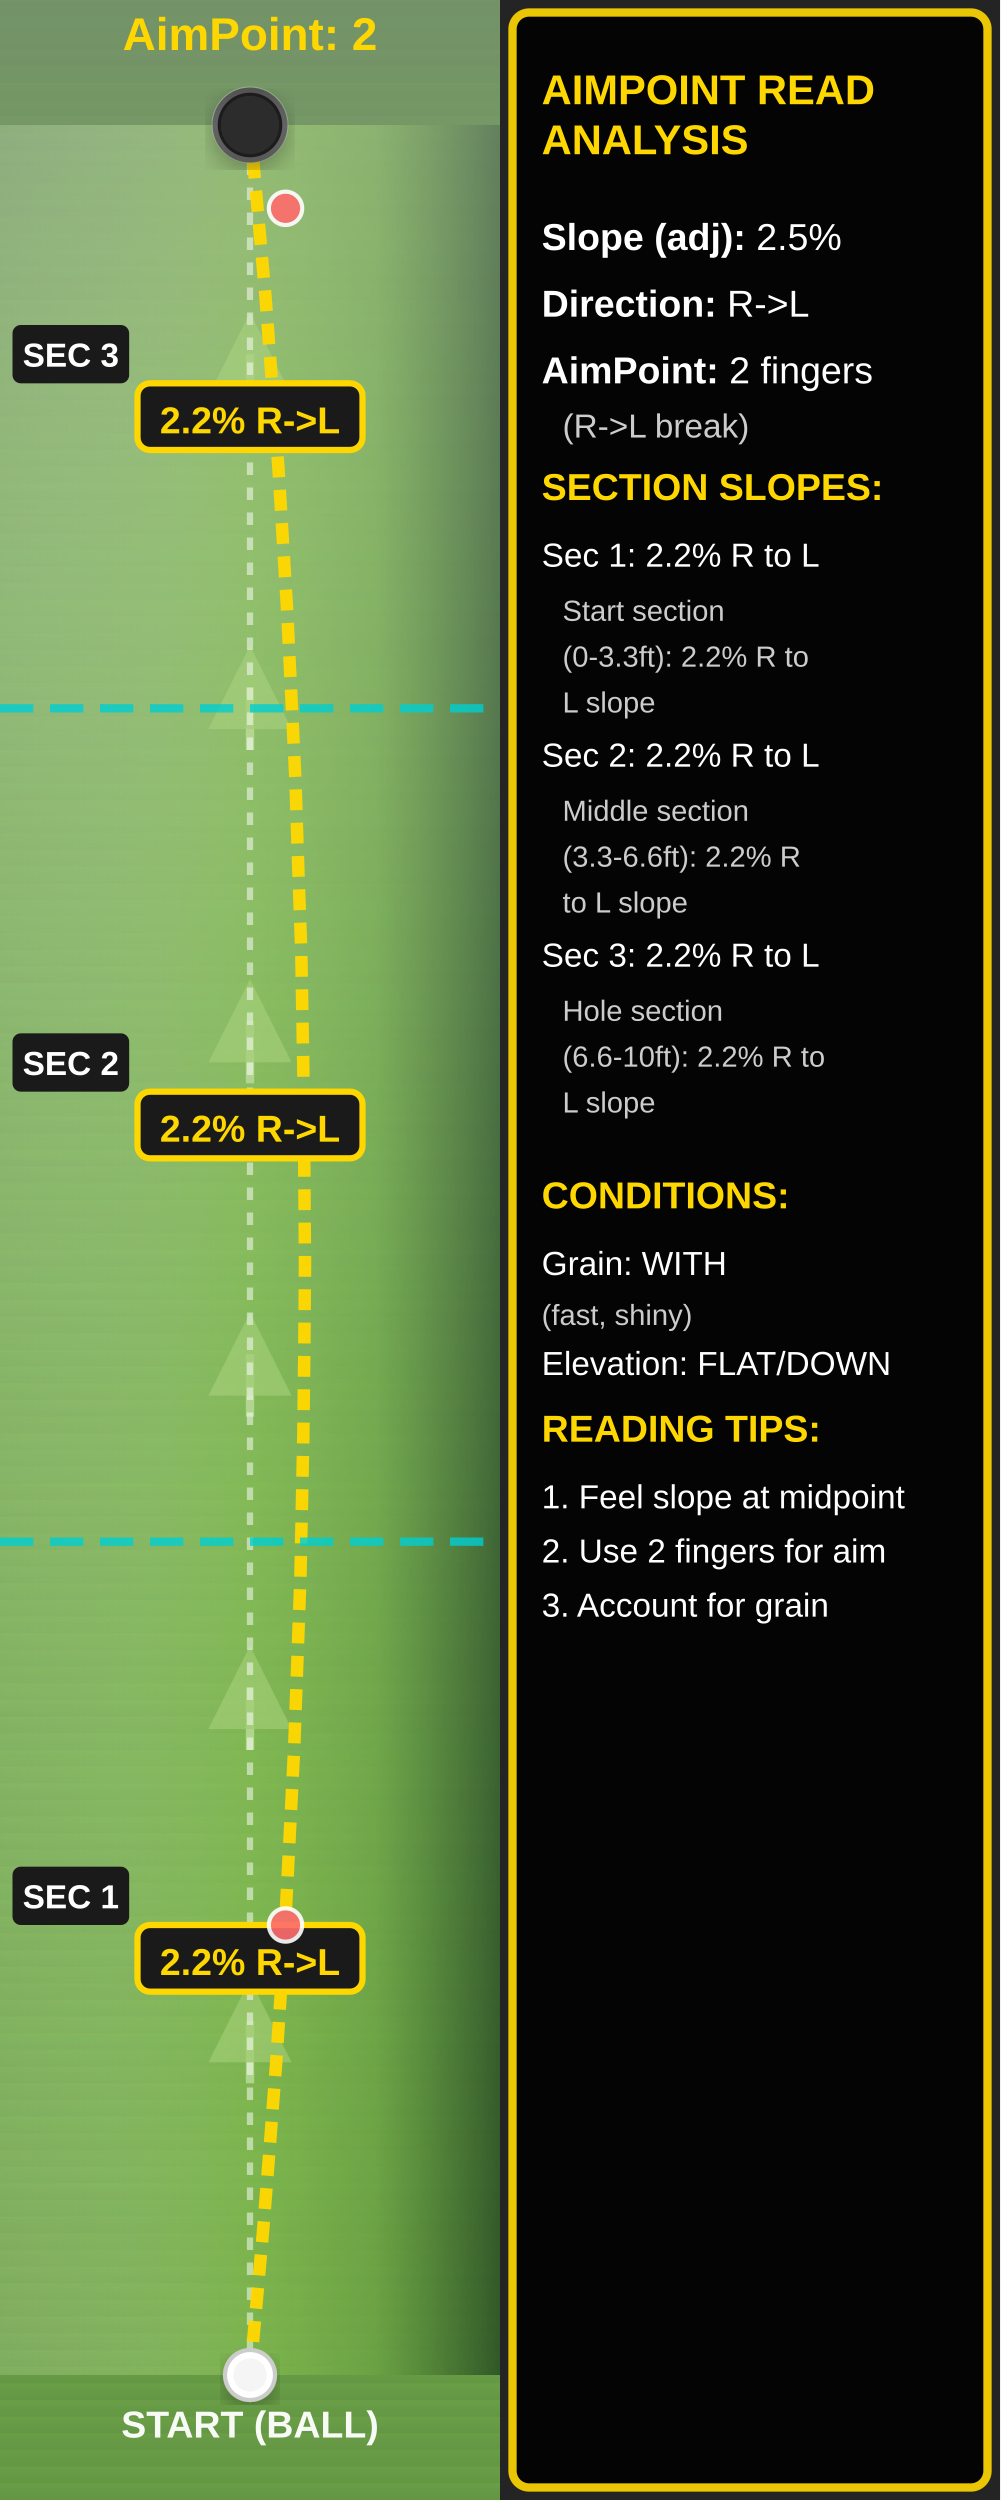
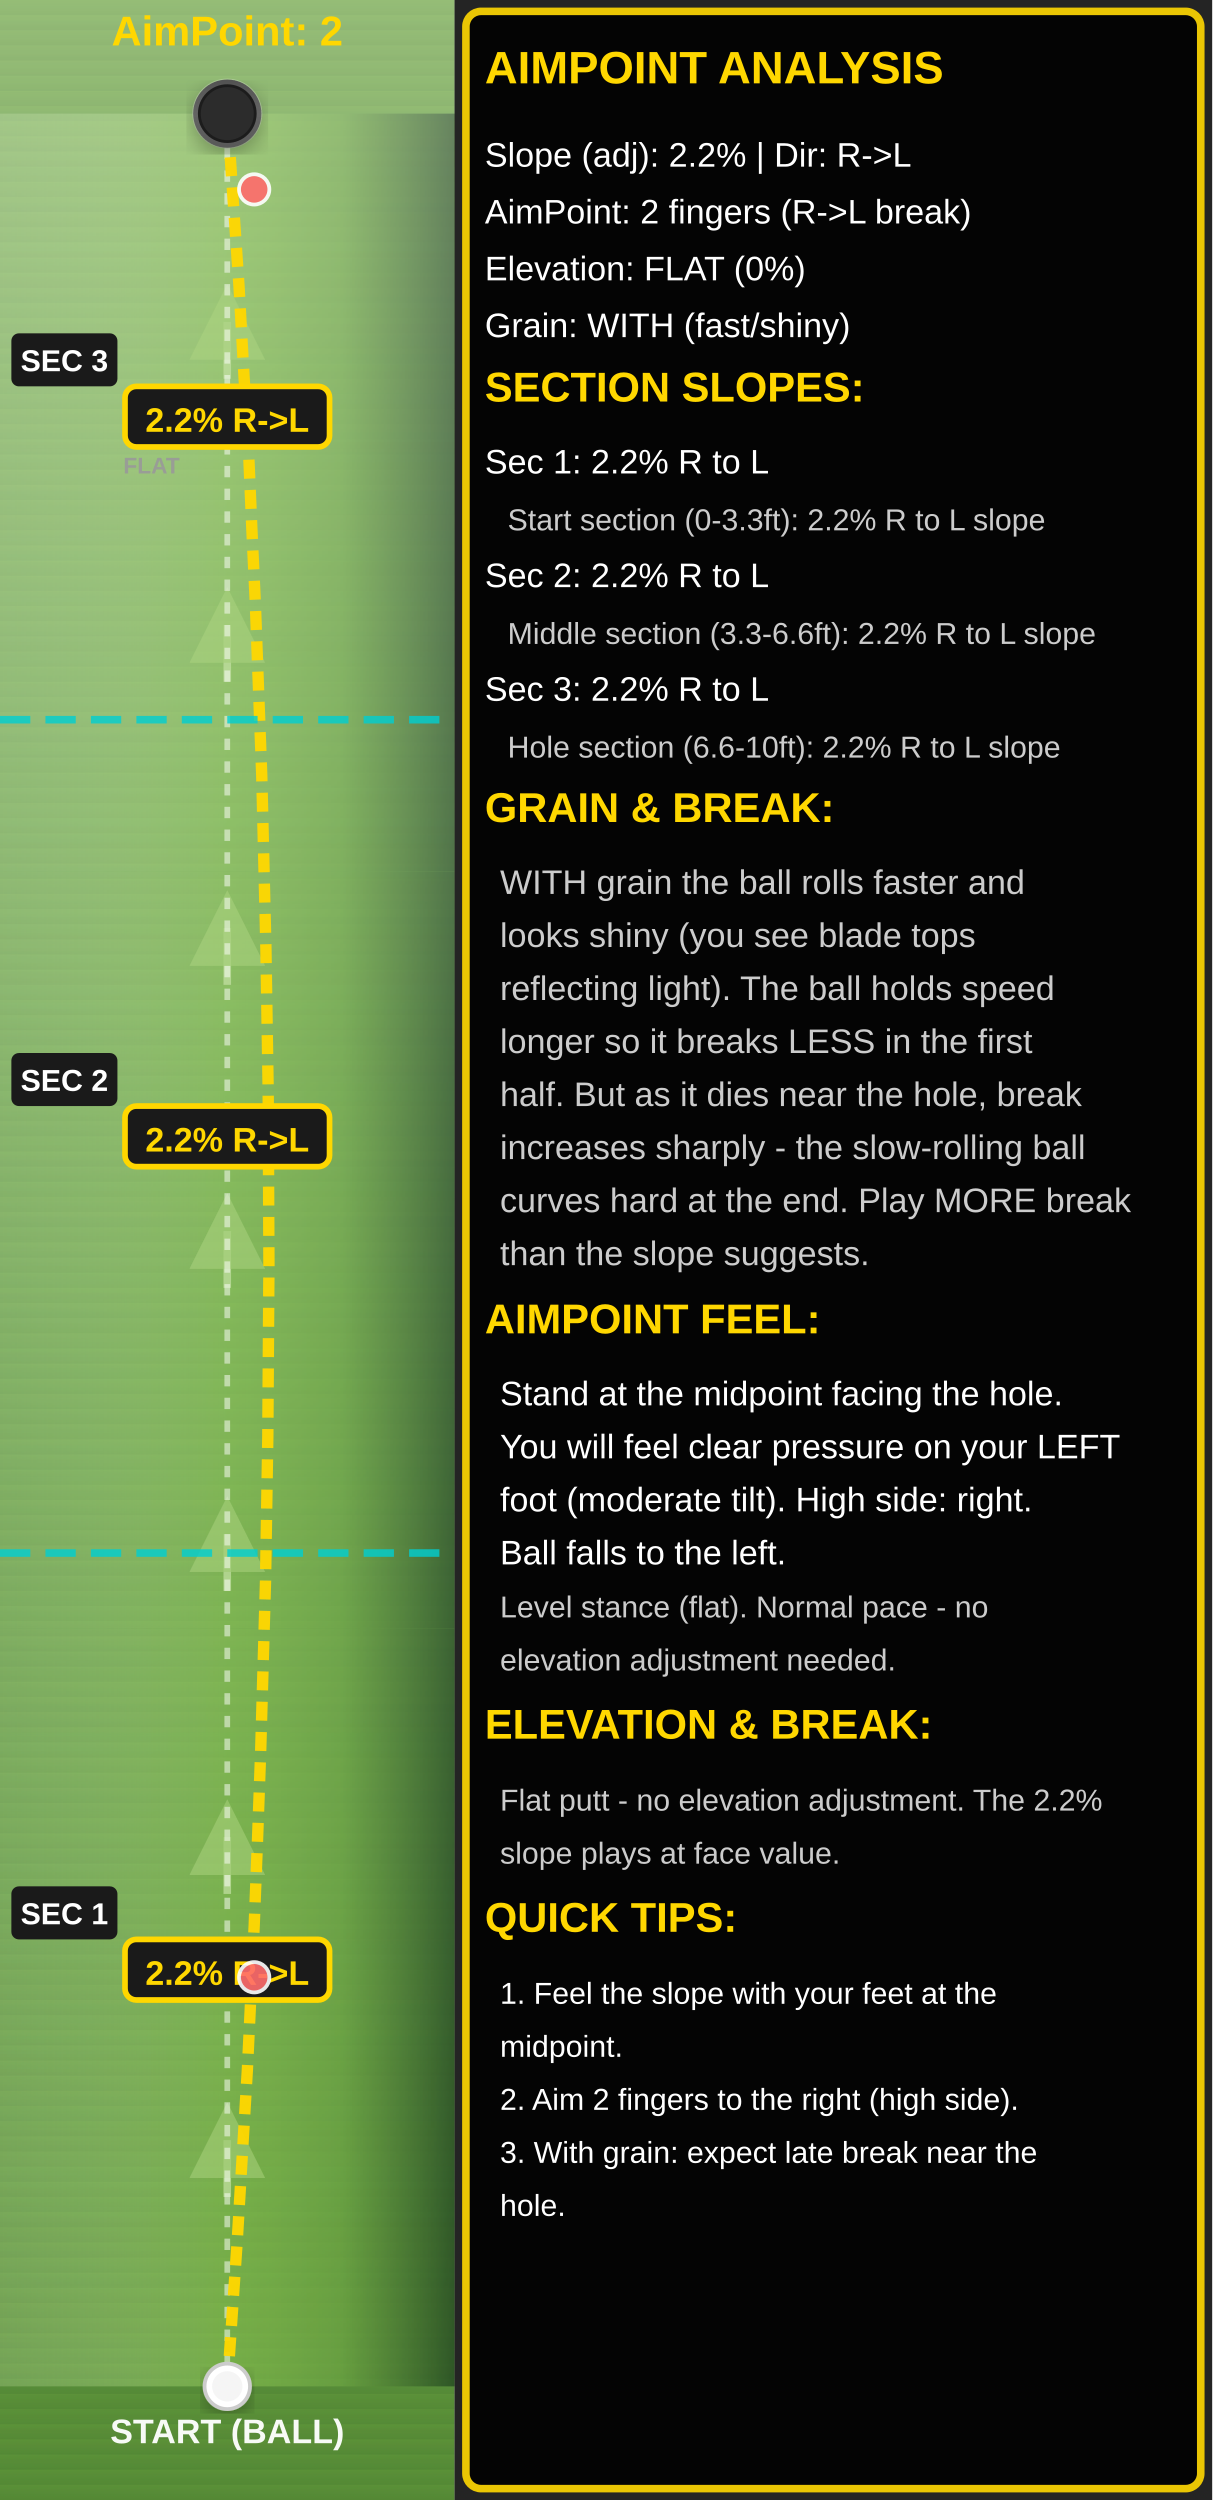
- <svg xmlns="http://www.w3.org/2000/svg" width="240" height="600">
+ <svg xmlns="http://www.w3.org/2000/svg" width="320" height="660">
  <defs>
    <linearGradient id="baseGreen" x1="0%" y1="0%" x2="0%" y2="100%">
      <stop offset="0%" style="stop-color:#689F38;stop-opacity:1" />
      <stop offset="50%" style="stop-color:#558B2F;stop-opacity:1" />
      <stop offset="100%" style="stop-color:#4A7C27;stop-opacity:1" />
    </linearGradient>
    <linearGradient id="grainGradient" x1="0%" y1="0%" x2="0%" y2="100%">
      <stop offset="0%" style="stop-color:#E8F5E9;stop-opacity:0.6" />
      <stop offset="30%" style="stop-color:#C8E6C9;stop-opacity:0.5" />
      <stop offset="60%" style="stop-color:#A5D6A7;stop-opacity:0.35" />
      <stop offset="100%" style="stop-color:#81C784;stop-opacity:0.2" />
    </linearGradient>
    <linearGradient id="elevationGradient" x1="0%" y1="0%" x2="0%" y2="100%">
-       <stop offset="0%" style="stop-color:#1B3D14;stop-opacity:1.0" />
-       <stop offset="20%" style="stop-color:#4A7C27;stop-opacity:0.85" />
-       <stop offset="50%" style="stop-color:#689F38;stop-opacity:0.6" />
-       <stop offset="80%" style="stop-color:#8BC34A;stop-opacity:0.4" />
-       <stop offset="100%" style="stop-color:#AED581;stop-opacity:0.3" />
+       <stop offset="0%" style="stop-color:#689F38;stop-opacity:0.15" />
+       <stop offset="100%" style="stop-color:#689F38;stop-opacity:0.15" />
    </linearGradient>
    <linearGradient id="breakGradientSec1" x1="0%" y1="0%" x2="100%" y2="0%">
      <stop offset="0%" style="stop-color:#C5E1A5;stop-opacity:0.284" />
      <stop offset="25%" style="stop-color:#AED581;stop-opacity:0.405" />
      <stop offset="50%" style="stop-color:#8BC34A;stop-opacity:0.586" />
      <stop offset="75%" style="stop-color:#689F38;stop-opacity:0.737" />
      <stop offset="100%" style="stop-color:#1B3D14;stop-opacity:0.888" />
    </linearGradient>
    <linearGradient id="breakGradientSec2" x1="0%" y1="0%" x2="100%" y2="0%">
      <stop offset="0%" style="stop-color:#C5E1A5;stop-opacity:0.284" />
      <stop offset="25%" style="stop-color:#AED581;stop-opacity:0.405" />
      <stop offset="50%" style="stop-color:#8BC34A;stop-opacity:0.586" />
      <stop offset="75%" style="stop-color:#689F38;stop-opacity:0.737" />
      <stop offset="100%" style="stop-color:#1B3D14;stop-opacity:0.888" />
    </linearGradient>
    <linearGradient id="breakGradientSec3" x1="0%" y1="0%" x2="100%" y2="0%">
      <stop offset="0%" style="stop-color:#C5E1A5;stop-opacity:0.284" />
      <stop offset="25%" style="stop-color:#AED581;stop-opacity:0.405" />
      <stop offset="50%" style="stop-color:#8BC34A;stop-opacity:0.586" />
      <stop offset="75%" style="stop-color:#689F38;stop-opacity:0.737" />
      <stop offset="100%" style="stop-color:#1B3D14;stop-opacity:0.888" />
    </linearGradient>
    <linearGradient id="holeGrainGradient" x1="50%" y1="0%" x2="50%" y2="100%">
      <stop offset="0%" style="stop-color:#FFFFFF;stop-opacity:0.3" />
      <stop offset="50%" style="stop-color:#CCCCCC;stop-opacity:0.5" />
      <stop offset="100%" style="stop-color:#999999;stop-opacity:0.6" />
    </linearGradient>
    <filter id="shadow">
      <feDropShadow dx="0" dy="2" stdDeviation="3" flood-opacity="0.3" />
    </filter>
    <marker id="arrowhead-grain" markerWidth="10" markerHeight="10" refX="5" refY="5" orient="auto">
      <polygon points="0,0 10,5 0,10" fill="#AED581" opacity="0.7" />
    </marker>
+     <marker id="arrowhead-elev-up" markerWidth="8" markerHeight="8" refX="4" refY="8" orient="0">
+       <polygon points="4,0 8,8 0,8" fill="#FFA726" opacity="0.85" />
+     </marker>
+     <marker id="arrowhead-elev-down" markerWidth="8" markerHeight="8" refX="4" refY="0" orient="0">
+       <polygon points="0,0 8,0 4,8" fill="#4FC3F7" opacity="0.85" />
+     </marker>
    <pattern id="grassTexture" x="0" y="0" width="4" height="4" patternUnits="userSpaceOnUse">
      <rect width="4" height="4" fill="url(#baseGreen)" opacity="0.95" />
      <line x1="0" y1="2" x2="4" y2="2" stroke="#5A9B3F" stroke-width="0.5" opacity="0.3" />
    </pattern>
  </defs>
-   <rect width="120" height="600" fill="url(#baseGreen)" />
-   <rect width="120" height="600" fill="url(#grassTexture)" opacity="0.3" />
-   <rect width="120" height="600" fill="url(#elevationGradient)" opacity="0.7" />
-   <rect x="0" y="390.0" width="120" height="180.0" fill="url(#breakGradientSec1)" opacity="1.0" />
-   <rect x="0" y="210.0" width="120" height="180.0" fill="url(#breakGradientSec2)" opacity="1.0" />
-   <rect x="0" y="30" width="120" height="180.0" fill="url(#breakGradientSec3)" opacity="1.0" />
-   <rect width="120" height="600" fill="url(#grainGradient)" opacity="0.6" />
+   <rect width="120" height="660" fill="url(#baseGreen)" />
+   <rect width="120" height="660" fill="url(#grassTexture)" opacity="0.3" />
+   <rect width="120" height="660" fill="url(#elevationGradient)" opacity="0.7" />
+   <rect x="0" y="430.0" width="120" height="200.0" fill="url(#breakGradientSec1)" opacity="1.0" />
+   <rect x="0" y="230.0" width="120" height="200.0" fill="url(#breakGradientSec2)" opacity="1.0" />
+   <rect x="0" y="30" width="120" height="200.0" fill="url(#breakGradientSec3)" opacity="1.0" />
+   <rect width="120" height="660" fill="url(#grainGradient)" opacity="0.6" />
  <line x1="60.0" y1="100" x2="60.0" y2="85" stroke="#C5E1A5" stroke-width="2" opacity="0.7" marker-end="url(#arrowhead-grain)" />
  <line x1="60.0" y1="180" x2="60.0" y2="165" stroke="#C5E1A5" stroke-width="2" opacity="0.7" marker-end="url(#arrowhead-grain)" />
  <line x1="60.0" y1="260" x2="60.0" y2="245" stroke="#C5E1A5" stroke-width="2" opacity="0.7" marker-end="url(#arrowhead-grain)" />
  <line x1="60.0" y1="340" x2="60.0" y2="325" stroke="#C5E1A5" stroke-width="2" opacity="0.7" marker-end="url(#arrowhead-grain)" />
  <line x1="60.0" y1="420" x2="60.0" y2="405" stroke="#C5E1A5" stroke-width="2" opacity="0.7" marker-end="url(#arrowhead-grain)" />
  <line x1="60.0" y1="500" x2="60.0" y2="485" stroke="#C5E1A5" stroke-width="2" opacity="0.7" marker-end="url(#arrowhead-grain)" />
-   <line x1="60.0" y1="570" x2="60.0" y2="30.0" stroke="#FFFFFF" stroke-width="1.5" stroke-dasharray="3,3" opacity="0.5" />
-   <path d="M 60.0 570.0 C 61.0 558.7, 62.1 547.1, 63.1 535.8 C 64.2 522.3, 65.3 508.3, 66.3 494.8 C 67.1 483.5, 67.8 471.9, 68.5 460.6 C 69.2 447.1, 69.9 433.2, 70.6 419.6 C 71.1 406.1, 71.6 392.1, 72.1 378.6 C 72.3 367.3, 72.6 355.7, 72.8 344.4 C 73.0 330.9, 73.1 317.0, 73.2 303.4 C 73.1 289.9, 73.0 275.9, 72.9 262.4 C 72.7 251.1, 72.5 239.5, 72.3 228.2 C 71.8 214.7, 71.3 200.7, 70.9 187.2 C 70.2 173.7, 69.6 159.7, 68.9 146.2 C 68.2 134.9, 67.5 123.3, 66.8 112.0 C 65.8 98.5, 64.7 84.5, 63.7 71.0 C 62.5 57.5, 61.2 43.5, 60.0 30.0" stroke="#FFD700" stroke-width="3" fill="none" stroke-dasharray="5,3" opacity="0.95" />
-   <line x1="0" y1="370.0" x2="120" y2="370.0" stroke="#00CED1" stroke-width="2" opacity="0.8" stroke-dasharray="8,4" />
-   <line x1="0" y1="170.0" x2="120" y2="170.0" stroke="#00CED1" stroke-width="2" opacity="0.8" stroke-dasharray="8,4" />
-   <rect x="3" y="448.0" width="28" height="14" fill="#1A1A1A" rx="2" />
-   <text x="17" y="458.0" font-family="Arial, sans-serif" font-size="8" fill="#FFFFFF" text-anchor="middle" font-weight="bold">SEC 1</text>
-   <rect x="33.0" y="462.0" width="54" height="16" fill="#1A1A1A" rx="3" stroke="#FFD700" stroke-width="1.5" />
-   <text x="60.0" y="474.0" font-family="Arial, sans-serif" font-size="9" fill="#FFD700" text-anchor="middle" font-weight="bold">2.2% R-&gt;L</text>
-   <rect x="3" y="248.0" width="28" height="14" fill="#1A1A1A" rx="2" />
-   <text x="17" y="258.0" font-family="Arial, sans-serif" font-size="8" fill="#FFFFFF" text-anchor="middle" font-weight="bold">SEC 2</text>
-   <rect x="33.0" y="262.0" width="54" height="16" fill="#1A1A1A" rx="3" stroke="#FFD700" stroke-width="1.5" />
-   <text x="60.0" y="274.0" font-family="Arial, sans-serif" font-size="9" fill="#FFD700" text-anchor="middle" font-weight="bold">2.2% R-&gt;L</text>
-   <rect x="3" y="78.0" width="28" height="14" fill="#1A1A1A" rx="2" />
-   <text x="17" y="88.0" font-family="Arial, sans-serif" font-size="8" fill="#FFFFFF" text-anchor="middle" font-weight="bold">SEC 3</text>
-   <rect x="33.0" y="92.0" width="54" height="16" fill="#1A1A1A" rx="3" stroke="#FFD700" stroke-width="1.5" />
-   <text x="60.0" y="104.0" font-family="Arial, sans-serif" font-size="9" fill="#FFD700" text-anchor="middle" font-weight="bold">2.2% R-&gt;L</text>
-   <circle cx="68.528" cy="462" r="4" fill="#FF6B6B" opacity="0.9" stroke="#FFFFFF" stroke-width="1" />
-   <circle cx="68.528" cy="50" r="4" fill="#FF6B6B" opacity="0.9" stroke="#FFFFFF" stroke-width="1" />
+   <line x1="60.0" y1="580" x2="60.0" y2="565" stroke="#C5E1A5" stroke-width="2" opacity="0.7" marker-end="url(#arrowhead-grain)" />
+   <text x="40.0" y="125" font-family="Arial, sans-serif" font-size="6" fill="#999999" text-anchor="middle" font-weight="bold" opacity="0.9">FLAT</text>
+   <line x1="60.0" y1="630" x2="60.0" y2="30.0" stroke="#FFFFFF" stroke-width="1.5" stroke-dasharray="3,3" opacity="0.5" />
+   <path d="M 60.0 630.0 C 60.9 617.5, 61.7 604.6, 62.6 592.0 C 63.5 577.0, 64.4 561.5, 65.3 546.5 C 65.9 533.9, 66.5 521.0, 67.1 508.5 C 67.7 493.4, 68.3 477.9, 68.8 462.9 C 69.2 447.9, 69.7 432.4, 70.1 417.3 C 70.3 404.8, 70.5 391.9, 70.7 379.4 C 70.8 364.3, 70.9 348.8, 71.0 333.8 C 70.9 318.8, 70.9 303.3, 70.8 288.2 C 70.6 275.7, 70.4 262.8, 70.2 250.3 C 69.8 235.2, 69.5 219.7, 69.1 204.7 C 68.5 189.6, 68.0 174.2, 67.4 159.1 C 66.8 146.6, 66.2 133.7, 65.7 121.1 C 64.8 106.1, 63.9 90.6, 63.1 75.6 C 62.1 60.5, 61.0 45.0, 60.0 30.0" stroke="#FFD700" stroke-width="3" fill="none" stroke-dasharray="5,3" opacity="0.95" />
+   <line x1="0" y1="410.0" x2="120" y2="410.0" stroke="#00CED1" stroke-width="2" opacity="0.8" stroke-dasharray="8,4" />
+   <line x1="0" y1="190.0" x2="120" y2="190.0" stroke="#00CED1" stroke-width="2" opacity="0.8" stroke-dasharray="8,4" />
+   <rect x="3" y="498.0" width="28" height="14" fill="#1A1A1A" rx="2" />
+   <text x="17" y="508.0" font-family="Arial, sans-serif" font-size="8" fill="#FFFFFF" text-anchor="middle" font-weight="bold">SEC 1</text>
+   <rect x="33.0" y="512.0" width="54" height="16" fill="#1A1A1A" rx="3" stroke="#FFD700" stroke-width="1.5" />
+   <text x="60.0" y="524.0" font-family="Arial, sans-serif" font-size="9" fill="#FFD700" text-anchor="middle" font-weight="bold">2.2% R-&gt;L</text>
+   <rect x="3" y="278.0" width="28" height="14" fill="#1A1A1A" rx="2" />
+   <text x="17" y="288.0" font-family="Arial, sans-serif" font-size="8" fill="#FFFFFF" text-anchor="middle" font-weight="bold">SEC 2</text>
+   <rect x="33.0" y="292.0" width="54" height="16" fill="#1A1A1A" rx="3" stroke="#FFD700" stroke-width="1.5" />
+   <text x="60.0" y="304.0" font-family="Arial, sans-serif" font-size="9" fill="#FFD700" text-anchor="middle" font-weight="bold">2.2% R-&gt;L</text>
+   <rect x="3" y="88.0" width="28" height="14" fill="#1A1A1A" rx="2" />
+   <text x="17" y="98.0" font-family="Arial, sans-serif" font-size="8" fill="#FFFFFF" text-anchor="middle" font-weight="bold">SEC 3</text>
+   <rect x="33.0" y="102.0" width="54" height="16" fill="#1A1A1A" rx="3" stroke="#FFD700" stroke-width="1.5" />
+   <text x="60.0" y="114.0" font-family="Arial, sans-serif" font-size="9" fill="#FFD700" text-anchor="middle" font-weight="bold">2.2% R-&gt;L</text>
+   <circle cx="67.107" cy="522" r="4" fill="#FF6B6B" opacity="0.9" stroke="#FFFFFF" stroke-width="1" />
+   <circle cx="67.107" cy="50" r="4" fill="#FF6B6B" opacity="0.9" stroke="#FFFFFF" stroke-width="1" />
  <text x="60.0" y="12" font-family="Arial, sans-serif" font-size="11" fill="#FFD700" text-anchor="middle" font-weight="bold">AimPoint: 2</text>
  <circle cx="60.0" cy="30.0" r="9" fill="#1A1A1A" filter="url(#shadow)" />
  <circle cx="60.0" cy="30.0" r="7" fill="#2C2C2C" />
  <circle cx="60.0" cy="30.0" r="8.5" fill="none" stroke="url(#holeGrainGradient)" stroke-width="1.5" opacity="0.8" />
-   <circle cx="60.0" cy="570" r="6" fill="#FFFFFF" stroke="#CCCCCC" stroke-width="1" filter="url(#shadow)" />
-   <circle cx="60.0" cy="570" r="4" fill="#F5F5F5" />
-   <text x="60.0" y="585" font-family="Arial, sans-serif" font-size="9" fill="#FFFFFF" text-anchor="middle" font-weight="bold" opacity="0.95">START (BALL)</text>
-   <rect x="120" y="0" width="120" height="600" fill="#1A1A1A" opacity="0.95" />
-   <rect x="123" y="3" width="114" height="594" fill="#000000" opacity="0.9" rx="4" stroke="#FFD700" stroke-width="2" />
-   <text x="130" y="25" font-family="Arial, sans-serif" font-size="10" fill="#FFD700" font-weight="bold">AIMPOINT READ</text>
-   <text x="130" y="37" font-family="Arial, sans-serif" font-size="10" fill="#FFD700" font-weight="bold">ANALYSIS</text>
-   <text x="130" y="60" font-family="Arial, sans-serif" font-size="9" fill="#FFFFFF">
-     <tspan font-weight="bold">Slope (adj):</tspan> 2.5%</text>
-   <text x="130" y="76" font-family="Arial, sans-serif" font-size="9" fill="#FFFFFF">
-     <tspan font-weight="bold">Direction:</tspan> R-&gt;L</text>
-   <text x="130" y="92" font-family="Arial, sans-serif" font-size="9" fill="#FFFFFF">
-     <tspan font-weight="bold">AimPoint:</tspan> 2 fingers</text>
-   <text x="135" y="105" font-family="Arial, sans-serif" font-size="8" fill="#CCCCCC">(R-&gt;L break)</text>
-   <text x="130" y="120" font-family="Arial, sans-serif" font-size="9" fill="#FFD700" font-weight="bold">SECTION SLOPES:</text>
-   <text x="130" y="136" font-family="Arial, sans-serif" font-size="8" fill="#FFFFFF">Sec 1: 2.2% R to L</text>
-   <text x="135" y="149" font-family="Arial, sans-serif" font-size="7" fill="#CCCCCC">Start section</text>
-   <text x="135" y="160" font-family="Arial, sans-serif" font-size="7" fill="#CCCCCC">(0-3.3ft): 2.2% R to</text>
-   <text x="135" y="171" font-family="Arial, sans-serif" font-size="7" fill="#CCCCCC">L slope</text>
-   <text x="130" y="184" font-family="Arial, sans-serif" font-size="8" fill="#FFFFFF">Sec 2: 2.2% R to L</text>
-   <text x="135" y="197" font-family="Arial, sans-serif" font-size="7" fill="#CCCCCC">Middle section</text>
-   <text x="135" y="208" font-family="Arial, sans-serif" font-size="7" fill="#CCCCCC">(3.3-6.6ft): 2.2% R</text>
-   <text x="135" y="219" font-family="Arial, sans-serif" font-size="7" fill="#CCCCCC">to L slope</text>
-   <text x="130" y="232" font-family="Arial, sans-serif" font-size="8" fill="#FFFFFF">Sec 3: 2.2% R to L</text>
-   <text x="135" y="245" font-family="Arial, sans-serif" font-size="7" fill="#CCCCCC">Hole section</text>
-   <text x="135" y="256" font-family="Arial, sans-serif" font-size="7" fill="#CCCCCC">(6.6-10ft): 2.2% R to</text>
-   <text x="135" y="267" font-family="Arial, sans-serif" font-size="7" fill="#CCCCCC">L slope</text>
-   <text x="130" y="290" font-family="Arial, sans-serif" font-size="9" fill="#FFD700" font-weight="bold">CONDITIONS:</text>
-   <text x="130" y="306" font-family="Arial, sans-serif" font-size="8" fill="#FFFFFF">Grain: WITH</text>
-   <text x="130" y="318" font-family="Arial, sans-serif" font-size="7" fill="#CCCCCC">(fast, shiny)</text>
-   <text x="130" y="330" font-family="Arial, sans-serif" font-size="8" fill="#FFFFFF">Elevation: FLAT/DOWN</text>
-   <text x="130" y="346" font-family="Arial, sans-serif" font-size="9" fill="#FFD700" font-weight="bold">READING TIPS:</text>
-   <text x="130" y="362" font-family="Arial, sans-serif" font-size="8" fill="#FFFFFF" font-weight="normal">1. Feel slope at midpoint</text>
-   <text x="130" y="375" font-family="Arial, sans-serif" font-size="8" fill="#FFFFFF" font-weight="normal">2. Use 2 fingers for aim</text>
-   <text x="130" y="388" font-family="Arial, sans-serif" font-size="8" fill="#FFFFFF" font-weight="normal">3. Account for grain</text>
+   <circle cx="60.0" cy="630" r="6" fill="#FFFFFF" stroke="#CCCCCC" stroke-width="1" filter="url(#shadow)" />
+   <circle cx="60.0" cy="630" r="4" fill="#F5F5F5" />
+   <text x="60.0" y="645" font-family="Arial, sans-serif" font-size="9" fill="#FFFFFF" text-anchor="middle" font-weight="bold" opacity="0.95">START (BALL)</text>
+   <rect x="120" y="0" width="200" height="660" fill="#1A1A1A" opacity="0.95" />
+   <rect x="123" y="3" width="194" height="654" fill="#000000" opacity="0.9" rx="4" stroke="#FFD700" stroke-width="2" />
+   <text x="128" y="22" font-family="Arial, sans-serif" font-size="12" fill="#FFD700" font-weight="bold">AIMPOINT ANALYSIS</text>
+   <text x="128" y="44" font-family="Arial, sans-serif" font-size="9" fill="#FFFFFF">Slope (adj): 2.2%  |  Dir: R-&gt;L</text>
+   <text x="128" y="59" font-family="Arial, sans-serif" font-size="9" fill="#FFFFFF">AimPoint: 2 fingers (R-&gt;L break)</text>
+   <text x="128" y="74" font-family="Arial, sans-serif" font-size="9" fill="#FFFFFF">Elevation: FLAT (0%)</text>
+   <text x="128" y="89" font-family="Arial, sans-serif" font-size="9" fill="#FFFFFF">Grain: WITH (fast/shiny)</text>
+   <text x="128" y="106" font-family="Arial, sans-serif" font-size="11" fill="#FFD700" font-weight="bold">SECTION SLOPES:</text>
+   <text x="128" y="125" font-family="Arial, sans-serif" font-size="9" fill="#FFFFFF">Sec 1: 2.2% R to L</text>
+   <text x="134" y="140" font-family="Arial, sans-serif" font-size="8" fill="#CCCCCC">Start section (0-3.3ft): 2.2% R to L slope</text>
+   <text x="128" y="155" font-family="Arial, sans-serif" font-size="9" fill="#FFFFFF">Sec 2: 2.2% R to L</text>
+   <text x="134" y="170" font-family="Arial, sans-serif" font-size="8" fill="#CCCCCC">Middle section (3.3-6.6ft): 2.2% R to L slope</text>
+   <text x="128" y="185" font-family="Arial, sans-serif" font-size="9" fill="#FFFFFF">Sec 3: 2.2% R to L</text>
+   <text x="134" y="200" font-family="Arial, sans-serif" font-size="8" fill="#CCCCCC">Hole section (6.6-10ft): 2.2% R to L slope</text>
+   <text x="128" y="217" font-family="Arial, sans-serif" font-size="11" fill="#FFD700" font-weight="bold">GRAIN &amp; BREAK:</text>
+   <text x="132" y="236" font-family="Arial, sans-serif" font-size="9" fill="#CCCCCC">WITH grain the ball rolls faster and</text>
+   <text x="132" y="250" font-family="Arial, sans-serif" font-size="9" fill="#CCCCCC">looks shiny (you see blade tops</text>
+   <text x="132" y="264" font-family="Arial, sans-serif" font-size="9" fill="#CCCCCC">reflecting light). The ball holds speed</text>
+   <text x="132" y="278" font-family="Arial, sans-serif" font-size="9" fill="#CCCCCC">longer so it breaks LESS in the first</text>
+   <text x="132" y="292" font-family="Arial, sans-serif" font-size="9" fill="#CCCCCC">half. But as it dies near the hole, break</text>
+   <text x="132" y="306" font-family="Arial, sans-serif" font-size="9" fill="#CCCCCC">increases sharply - the slow-rolling ball</text>
+   <text x="132" y="320" font-family="Arial, sans-serif" font-size="9" fill="#CCCCCC">curves hard at the end. Play MORE break</text>
+   <text x="132" y="334" font-family="Arial, sans-serif" font-size="9" fill="#CCCCCC">than the slope suggests.</text>
+   <text x="128" y="352" font-family="Arial, sans-serif" font-size="11" fill="#FFD700" font-weight="bold">AIMPOINT FEEL:</text>
+   <text x="132" y="371" font-family="Arial, sans-serif" font-size="9" fill="#FFFFFF">Stand at the midpoint facing the hole.</text>
+   <text x="132" y="385" font-family="Arial, sans-serif" font-size="9" fill="#FFFFFF">You will feel clear pressure on your LEFT</text>
+   <text x="132" y="399" font-family="Arial, sans-serif" font-size="9" fill="#FFFFFF">foot (moderate tilt). High side: right.</text>
+   <text x="132" y="413" font-family="Arial, sans-serif" font-size="9" fill="#FFFFFF">Ball falls to the left.</text>
+   <text x="132" y="427" font-family="Arial, sans-serif" font-size="8" fill="#CCCCCC">Level stance (flat). Normal pace - no</text>
+   <text x="132" y="441" font-family="Arial, sans-serif" font-size="8" fill="#CCCCCC">elevation adjustment needed.</text>
+   <text x="128" y="459" font-family="Arial, sans-serif" font-size="11" fill="#FFD700" font-weight="bold">ELEVATION &amp; BREAK:</text>
+   <text x="132" y="478" font-family="Arial, sans-serif" font-size="8" fill="#CCCCCC">Flat putt - no elevation adjustment. The 2.2%</text>
+   <text x="132" y="492" font-family="Arial, sans-serif" font-size="8" fill="#CCCCCC">slope plays at face value.</text>
+   <text x="128" y="510" font-family="Arial, sans-serif" font-size="11" fill="#FFD700" font-weight="bold">QUICK TIPS:</text>
+   <text x="132" y="529" font-family="Arial, sans-serif" font-size="8" fill="#FFFFFF">1. Feel the slope with your feet at the</text>
+   <text x="132" y="543" font-family="Arial, sans-serif" font-size="8" fill="#FFFFFF">midpoint.</text>
+   <text x="132" y="557" font-family="Arial, sans-serif" font-size="8" fill="#FFFFFF">2. Aim 2 fingers to the right (high side).</text>
+   <text x="132" y="571" font-family="Arial, sans-serif" font-size="8" fill="#FFFFFF">3. With grain: expect late break near the</text>
+   <text x="132" y="585" font-family="Arial, sans-serif" font-size="8" fill="#FFFFFF">hole.</text>
</svg>
